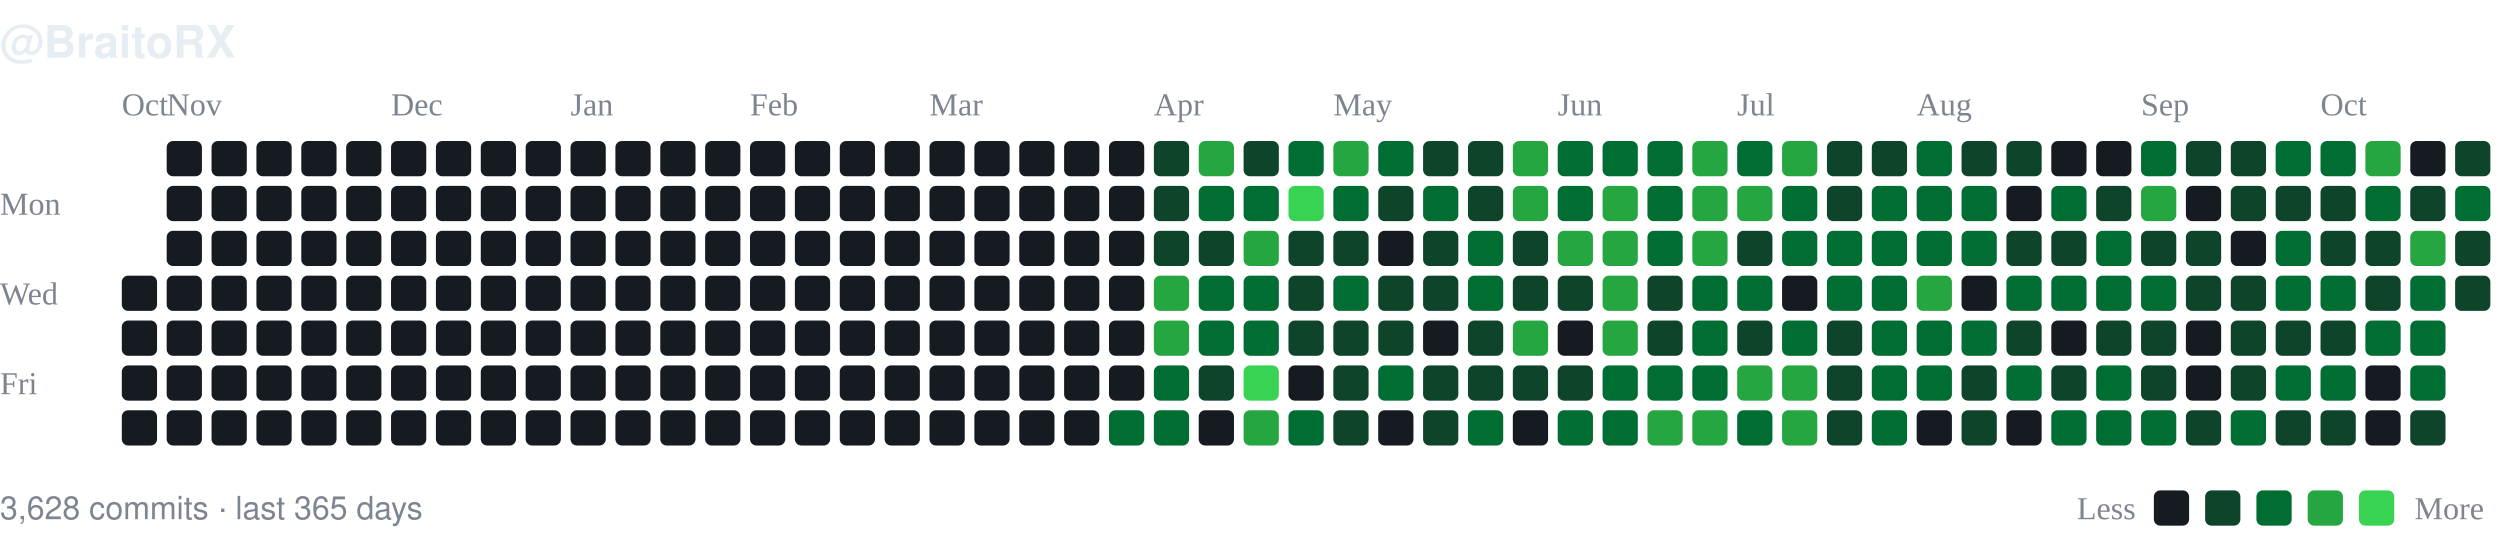
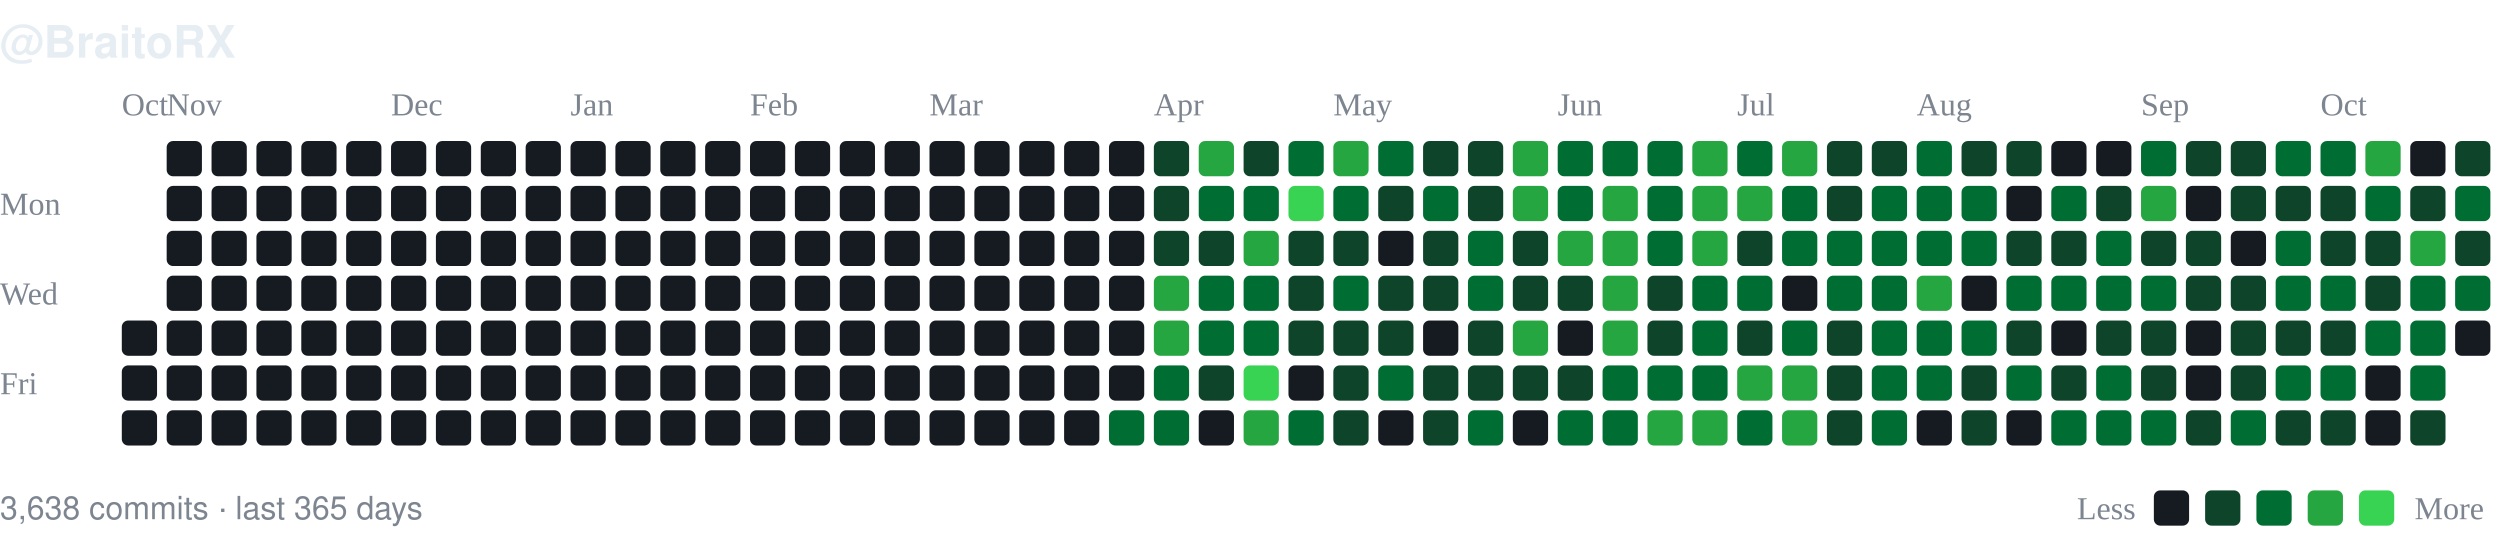
<svg xmlns="http://www.w3.org/2000/svg" width="780" height="170" viewBox="0 0 780 170" role="img">
  <text x="0" y="18" font-size="14" font-weight="600" fill="#e6edf3" font-family="ui-sans-serif,-apple-system,Segoe UI,Helvetica,Arial,sans-serif">@BraitoRX</text>
  <text x="0" y="67" font-size="10" fill="#7d8590">Mon</text>
  <text x="0" y="95" font-size="10" fill="#7d8590">Wed</text>
  <text x="0" y="123" font-size="10" fill="#7d8590">Fri</text>
  <text x="38" y="36" font-size="10" fill="#7d8590">Oct</text>
-   <rect x="38" y="86" width="11" height="11" rx="2" fill="#161b22" />
  <rect x="38" y="100" width="11" height="11" rx="2" fill="#161b22" />
  <rect x="38" y="114" width="11" height="11" rx="2" fill="#161b22" />
  <rect x="38" y="128" width="11" height="11" rx="2" fill="#161b22" />
  <text x="52" y="36" font-size="10" fill="#7d8590">Nov</text>
  <rect x="52" y="44" width="11" height="11" rx="2" fill="#161b22" />
  <rect x="52" y="58" width="11" height="11" rx="2" fill="#161b22" />
  <rect x="52" y="72" width="11" height="11" rx="2" fill="#161b22" />
  <rect x="52" y="86" width="11" height="11" rx="2" fill="#161b22" />
  <rect x="52" y="100" width="11" height="11" rx="2" fill="#161b22" />
  <rect x="52" y="114" width="11" height="11" rx="2" fill="#161b22" />
  <rect x="52" y="128" width="11" height="11" rx="2" fill="#161b22" />
  <rect x="66" y="44" width="11" height="11" rx="2" fill="#161b22" />
  <rect x="66" y="58" width="11" height="11" rx="2" fill="#161b22" />
  <rect x="66" y="72" width="11" height="11" rx="2" fill="#161b22" />
  <rect x="66" y="86" width="11" height="11" rx="2" fill="#161b22" />
  <rect x="66" y="100" width="11" height="11" rx="2" fill="#161b22" />
  <rect x="66" y="114" width="11" height="11" rx="2" fill="#161b22" />
  <rect x="66" y="128" width="11" height="11" rx="2" fill="#161b22" />
  <rect x="80" y="44" width="11" height="11" rx="2" fill="#161b22" />
  <rect x="80" y="58" width="11" height="11" rx="2" fill="#161b22" />
  <rect x="80" y="72" width="11" height="11" rx="2" fill="#161b22" />
  <rect x="80" y="86" width="11" height="11" rx="2" fill="#161b22" />
  <rect x="80" y="100" width="11" height="11" rx="2" fill="#161b22" />
  <rect x="80" y="114" width="11" height="11" rx="2" fill="#161b22" />
  <rect x="80" y="128" width="11" height="11" rx="2" fill="#161b22" />
  <rect x="94" y="44" width="11" height="11" rx="2" fill="#161b22" />
  <rect x="94" y="58" width="11" height="11" rx="2" fill="#161b22" />
  <rect x="94" y="72" width="11" height="11" rx="2" fill="#161b22" />
  <rect x="94" y="86" width="11" height="11" rx="2" fill="#161b22" />
  <rect x="94" y="100" width="11" height="11" rx="2" fill="#161b22" />
  <rect x="94" y="114" width="11" height="11" rx="2" fill="#161b22" />
  <rect x="94" y="128" width="11" height="11" rx="2" fill="#161b22" />
  <rect x="108" y="44" width="11" height="11" rx="2" fill="#161b22" />
  <rect x="108" y="58" width="11" height="11" rx="2" fill="#161b22" />
  <rect x="108" y="72" width="11" height="11" rx="2" fill="#161b22" />
  <rect x="108" y="86" width="11" height="11" rx="2" fill="#161b22" />
  <rect x="108" y="100" width="11" height="11" rx="2" fill="#161b22" />
  <rect x="108" y="114" width="11" height="11" rx="2" fill="#161b22" />
  <rect x="108" y="128" width="11" height="11" rx="2" fill="#161b22" />
  <text x="122" y="36" font-size="10" fill="#7d8590">Dec</text>
  <rect x="122" y="44" width="11" height="11" rx="2" fill="#161b22" />
  <rect x="122" y="58" width="11" height="11" rx="2" fill="#161b22" />
  <rect x="122" y="72" width="11" height="11" rx="2" fill="#161b22" />
  <rect x="122" y="86" width="11" height="11" rx="2" fill="#161b22" />
  <rect x="122" y="100" width="11" height="11" rx="2" fill="#161b22" />
  <rect x="122" y="114" width="11" height="11" rx="2" fill="#161b22" />
  <rect x="122" y="128" width="11" height="11" rx="2" fill="#161b22" />
  <rect x="136" y="44" width="11" height="11" rx="2" fill="#161b22" />
  <rect x="136" y="58" width="11" height="11" rx="2" fill="#161b22" />
  <rect x="136" y="72" width="11" height="11" rx="2" fill="#161b22" />
  <rect x="136" y="86" width="11" height="11" rx="2" fill="#161b22" />
  <rect x="136" y="100" width="11" height="11" rx="2" fill="#161b22" />
  <rect x="136" y="114" width="11" height="11" rx="2" fill="#161b22" />
  <rect x="136" y="128" width="11" height="11" rx="2" fill="#161b22" />
  <rect x="150" y="44" width="11" height="11" rx="2" fill="#161b22" />
  <rect x="150" y="58" width="11" height="11" rx="2" fill="#161b22" />
  <rect x="150" y="72" width="11" height="11" rx="2" fill="#161b22" />
  <rect x="150" y="86" width="11" height="11" rx="2" fill="#161b22" />
  <rect x="150" y="100" width="11" height="11" rx="2" fill="#161b22" />
  <rect x="150" y="114" width="11" height="11" rx="2" fill="#161b22" />
  <rect x="150" y="128" width="11" height="11" rx="2" fill="#161b22" />
  <rect x="164" y="44" width="11" height="11" rx="2" fill="#161b22" />
  <rect x="164" y="58" width="11" height="11" rx="2" fill="#161b22" />
  <rect x="164" y="72" width="11" height="11" rx="2" fill="#161b22" />
  <rect x="164" y="86" width="11" height="11" rx="2" fill="#161b22" />
  <rect x="164" y="100" width="11" height="11" rx="2" fill="#161b22" />
  <rect x="164" y="114" width="11" height="11" rx="2" fill="#161b22" />
  <rect x="164" y="128" width="11" height="11" rx="2" fill="#161b22" />
  <text x="178" y="36" font-size="10" fill="#7d8590">Jan</text>
  <rect x="178" y="44" width="11" height="11" rx="2" fill="#161b22" />
  <rect x="178" y="58" width="11" height="11" rx="2" fill="#161b22" />
  <rect x="178" y="72" width="11" height="11" rx="2" fill="#161b22" />
  <rect x="178" y="86" width="11" height="11" rx="2" fill="#161b22" />
  <rect x="178" y="100" width="11" height="11" rx="2" fill="#161b22" />
  <rect x="178" y="114" width="11" height="11" rx="2" fill="#161b22" />
  <rect x="178" y="128" width="11" height="11" rx="2" fill="#161b22" />
  <rect x="192" y="44" width="11" height="11" rx="2" fill="#161b22" />
  <rect x="192" y="58" width="11" height="11" rx="2" fill="#161b22" />
  <rect x="192" y="72" width="11" height="11" rx="2" fill="#161b22" />
  <rect x="192" y="86" width="11" height="11" rx="2" fill="#161b22" />
  <rect x="192" y="100" width="11" height="11" rx="2" fill="#161b22" />
  <rect x="192" y="114" width="11" height="11" rx="2" fill="#161b22" />
  <rect x="192" y="128" width="11" height="11" rx="2" fill="#161b22" />
  <rect x="206" y="44" width="11" height="11" rx="2" fill="#161b22" />
  <rect x="206" y="58" width="11" height="11" rx="2" fill="#161b22" />
  <rect x="206" y="72" width="11" height="11" rx="2" fill="#161b22" />
  <rect x="206" y="86" width="11" height="11" rx="2" fill="#161b22" />
  <rect x="206" y="100" width="11" height="11" rx="2" fill="#161b22" />
  <rect x="206" y="114" width="11" height="11" rx="2" fill="#161b22" />
  <rect x="206" y="128" width="11" height="11" rx="2" fill="#161b22" />
  <rect x="220" y="44" width="11" height="11" rx="2" fill="#161b22" />
  <rect x="220" y="58" width="11" height="11" rx="2" fill="#161b22" />
  <rect x="220" y="72" width="11" height="11" rx="2" fill="#161b22" />
  <rect x="220" y="86" width="11" height="11" rx="2" fill="#161b22" />
  <rect x="220" y="100" width="11" height="11" rx="2" fill="#161b22" />
  <rect x="220" y="114" width="11" height="11" rx="2" fill="#161b22" />
  <rect x="220" y="128" width="11" height="11" rx="2" fill="#161b22" />
  <text x="234" y="36" font-size="10" fill="#7d8590">Feb</text>
  <rect x="234" y="44" width="11" height="11" rx="2" fill="#161b22" />
  <rect x="234" y="58" width="11" height="11" rx="2" fill="#161b22" />
  <rect x="234" y="72" width="11" height="11" rx="2" fill="#161b22" />
  <rect x="234" y="86" width="11" height="11" rx="2" fill="#161b22" />
  <rect x="234" y="100" width="11" height="11" rx="2" fill="#161b22" />
  <rect x="234" y="114" width="11" height="11" rx="2" fill="#161b22" />
  <rect x="234" y="128" width="11" height="11" rx="2" fill="#161b22" />
  <rect x="248" y="44" width="11" height="11" rx="2" fill="#161b22" />
  <rect x="248" y="58" width="11" height="11" rx="2" fill="#161b22" />
  <rect x="248" y="72" width="11" height="11" rx="2" fill="#161b22" />
  <rect x="248" y="86" width="11" height="11" rx="2" fill="#161b22" />
  <rect x="248" y="100" width="11" height="11" rx="2" fill="#161b22" />
  <rect x="248" y="114" width="11" height="11" rx="2" fill="#161b22" />
  <rect x="248" y="128" width="11" height="11" rx="2" fill="#161b22" />
  <rect x="262" y="44" width="11" height="11" rx="2" fill="#161b22" />
  <rect x="262" y="58" width="11" height="11" rx="2" fill="#161b22" />
  <rect x="262" y="72" width="11" height="11" rx="2" fill="#161b22" />
  <rect x="262" y="86" width="11" height="11" rx="2" fill="#161b22" />
  <rect x="262" y="100" width="11" height="11" rx="2" fill="#161b22" />
  <rect x="262" y="114" width="11" height="11" rx="2" fill="#161b22" />
  <rect x="262" y="128" width="11" height="11" rx="2" fill="#161b22" />
  <rect x="276" y="44" width="11" height="11" rx="2" fill="#161b22" />
  <rect x="276" y="58" width="11" height="11" rx="2" fill="#161b22" />
  <rect x="276" y="72" width="11" height="11" rx="2" fill="#161b22" />
  <rect x="276" y="86" width="11" height="11" rx="2" fill="#161b22" />
  <rect x="276" y="100" width="11" height="11" rx="2" fill="#161b22" />
  <rect x="276" y="114" width="11" height="11" rx="2" fill="#161b22" />
  <rect x="276" y="128" width="11" height="11" rx="2" fill="#161b22" />
  <text x="290" y="36" font-size="10" fill="#7d8590">Mar</text>
  <rect x="290" y="44" width="11" height="11" rx="2" fill="#161b22" />
  <rect x="290" y="58" width="11" height="11" rx="2" fill="#161b22" />
  <rect x="290" y="72" width="11" height="11" rx="2" fill="#161b22" />
  <rect x="290" y="86" width="11" height="11" rx="2" fill="#161b22" />
  <rect x="290" y="100" width="11" height="11" rx="2" fill="#161b22" />
  <rect x="290" y="114" width="11" height="11" rx="2" fill="#161b22" />
  <rect x="290" y="128" width="11" height="11" rx="2" fill="#161b22" />
  <rect x="304" y="44" width="11" height="11" rx="2" fill="#161b22" />
  <rect x="304" y="58" width="11" height="11" rx="2" fill="#161b22" />
  <rect x="304" y="72" width="11" height="11" rx="2" fill="#161b22" />
  <rect x="304" y="86" width="11" height="11" rx="2" fill="#161b22" />
  <rect x="304" y="100" width="11" height="11" rx="2" fill="#161b22" />
  <rect x="304" y="114" width="11" height="11" rx="2" fill="#161b22" />
  <rect x="304" y="128" width="11" height="11" rx="2" fill="#161b22" />
  <rect x="318" y="44" width="11" height="11" rx="2" fill="#161b22" />
  <rect x="318" y="58" width="11" height="11" rx="2" fill="#161b22" />
  <rect x="318" y="72" width="11" height="11" rx="2" fill="#161b22" />
  <rect x="318" y="86" width="11" height="11" rx="2" fill="#161b22" />
  <rect x="318" y="100" width="11" height="11" rx="2" fill="#161b22" />
  <rect x="318" y="114" width="11" height="11" rx="2" fill="#161b22" />
  <rect x="318" y="128" width="11" height="11" rx="2" fill="#161b22" />
  <rect x="332" y="44" width="11" height="11" rx="2" fill="#161b22" />
  <rect x="332" y="58" width="11" height="11" rx="2" fill="#161b22" />
  <rect x="332" y="72" width="11" height="11" rx="2" fill="#161b22" />
  <rect x="332" y="86" width="11" height="11" rx="2" fill="#161b22" />
  <rect x="332" y="100" width="11" height="11" rx="2" fill="#161b22" />
  <rect x="332" y="114" width="11" height="11" rx="2" fill="#161b22" />
  <rect x="332" y="128" width="11" height="11" rx="2" fill="#161b22" />
  <rect x="346" y="44" width="11" height="11" rx="2" fill="#161b22" />
  <rect x="346" y="58" width="11" height="11" rx="2" fill="#161b22" />
  <rect x="346" y="72" width="11" height="11" rx="2" fill="#161b22" />
  <rect x="346" y="86" width="11" height="11" rx="2" fill="#161b22" />
  <rect x="346" y="100" width="11" height="11" rx="2" fill="#161b22" />
  <rect x="346" y="114" width="11" height="11" rx="2" fill="#161b22" />
  <rect x="346" y="128" width="11" height="11" rx="2" fill="#006d32" />
  <text x="360" y="36" font-size="10" fill="#7d8590">Apr</text>
  <rect x="360" y="44" width="11" height="11" rx="2" fill="#0e4429" />
  <rect x="360" y="58" width="11" height="11" rx="2" fill="#0e4429" />
  <rect x="360" y="72" width="11" height="11" rx="2" fill="#0e4429" />
  <rect x="360" y="86" width="11" height="11" rx="2" fill="#26a641" />
  <rect x="360" y="100" width="11" height="11" rx="2" fill="#26a641" />
  <rect x="360" y="114" width="11" height="11" rx="2" fill="#006d32" />
  <rect x="360" y="128" width="11" height="11" rx="2" fill="#006d32" />
  <rect x="374" y="44" width="11" height="11" rx="2" fill="#26a641" />
  <rect x="374" y="58" width="11" height="11" rx="2" fill="#006d32" />
  <rect x="374" y="72" width="11" height="11" rx="2" fill="#0e4429" />
  <rect x="374" y="86" width="11" height="11" rx="2" fill="#006d32" />
  <rect x="374" y="100" width="11" height="11" rx="2" fill="#006d32" />
  <rect x="374" y="114" width="11" height="11" rx="2" fill="#0e4429" />
  <rect x="374" y="128" width="11" height="11" rx="2" fill="#161b22" />
  <rect x="388" y="44" width="11" height="11" rx="2" fill="#0e4429" />
  <rect x="388" y="58" width="11" height="11" rx="2" fill="#006d32" />
  <rect x="388" y="72" width="11" height="11" rx="2" fill="#26a641" />
  <rect x="388" y="86" width="11" height="11" rx="2" fill="#006d32" />
  <rect x="388" y="100" width="11" height="11" rx="2" fill="#006d32" />
  <rect x="388" y="114" width="11" height="11" rx="2" fill="#39d353" />
  <rect x="388" y="128" width="11" height="11" rx="2" fill="#26a641" />
  <rect x="402" y="44" width="11" height="11" rx="2" fill="#006d32" />
  <rect x="402" y="58" width="11" height="11" rx="2" fill="#39d353" />
  <rect x="402" y="72" width="11" height="11" rx="2" fill="#0e4429" />
  <rect x="402" y="86" width="11" height="11" rx="2" fill="#0e4429" />
  <rect x="402" y="100" width="11" height="11" rx="2" fill="#0e4429" />
  <rect x="402" y="114" width="11" height="11" rx="2" fill="#161b22" />
  <rect x="402" y="128" width="11" height="11" rx="2" fill="#006d32" />
  <text x="416" y="36" font-size="10" fill="#7d8590">May</text>
  <rect x="416" y="44" width="11" height="11" rx="2" fill="#26a641" />
  <rect x="416" y="58" width="11" height="11" rx="2" fill="#006d32" />
  <rect x="416" y="72" width="11" height="11" rx="2" fill="#0e4429" />
  <rect x="416" y="86" width="11" height="11" rx="2" fill="#006d32" />
  <rect x="416" y="100" width="11" height="11" rx="2" fill="#0e4429" />
  <rect x="416" y="114" width="11" height="11" rx="2" fill="#0e4429" />
  <rect x="416" y="128" width="11" height="11" rx="2" fill="#0e4429" />
  <rect x="430" y="44" width="11" height="11" rx="2" fill="#006d32" />
  <rect x="430" y="58" width="11" height="11" rx="2" fill="#0e4429" />
  <rect x="430" y="72" width="11" height="11" rx="2" fill="#161b22" />
  <rect x="430" y="86" width="11" height="11" rx="2" fill="#0e4429" />
  <rect x="430" y="100" width="11" height="11" rx="2" fill="#0e4429" />
  <rect x="430" y="114" width="11" height="11" rx="2" fill="#006d32" />
  <rect x="430" y="128" width="11" height="11" rx="2" fill="#161b22" />
  <rect x="444" y="44" width="11" height="11" rx="2" fill="#0e4429" />
  <rect x="444" y="58" width="11" height="11" rx="2" fill="#006d32" />
  <rect x="444" y="72" width="11" height="11" rx="2" fill="#0e4429" />
  <rect x="444" y="86" width="11" height="11" rx="2" fill="#0e4429" />
  <rect x="444" y="100" width="11" height="11" rx="2" fill="#161b22" />
  <rect x="444" y="114" width="11" height="11" rx="2" fill="#0e4429" />
  <rect x="444" y="128" width="11" height="11" rx="2" fill="#0e4429" />
  <rect x="458" y="44" width="11" height="11" rx="2" fill="#0e4429" />
  <rect x="458" y="58" width="11" height="11" rx="2" fill="#0e4429" />
  <rect x="458" y="72" width="11" height="11" rx="2" fill="#006d32" />
  <rect x="458" y="86" width="11" height="11" rx="2" fill="#006d32" />
  <rect x="458" y="100" width="11" height="11" rx="2" fill="#0e4429" />
  <rect x="458" y="114" width="11" height="11" rx="2" fill="#0e4429" />
  <rect x="458" y="128" width="11" height="11" rx="2" fill="#006d32" />
  <rect x="472" y="44" width="11" height="11" rx="2" fill="#26a641" />
  <rect x="472" y="58" width="11" height="11" rx="2" fill="#26a641" />
  <rect x="472" y="72" width="11" height="11" rx="2" fill="#0e4429" />
  <rect x="472" y="86" width="11" height="11" rx="2" fill="#0e4429" />
  <rect x="472" y="100" width="11" height="11" rx="2" fill="#26a641" />
  <rect x="472" y="114" width="11" height="11" rx="2" fill="#0e4429" />
  <rect x="472" y="128" width="11" height="11" rx="2" fill="#161b22" />
  <text x="486" y="36" font-size="10" fill="#7d8590">Jun</text>
  <rect x="486" y="44" width="11" height="11" rx="2" fill="#006d32" />
  <rect x="486" y="58" width="11" height="11" rx="2" fill="#006d32" />
  <rect x="486" y="72" width="11" height="11" rx="2" fill="#26a641" />
  <rect x="486" y="86" width="11" height="11" rx="2" fill="#0e4429" />
  <rect x="486" y="100" width="11" height="11" rx="2" fill="#161b22" />
  <rect x="486" y="114" width="11" height="11" rx="2" fill="#0e4429" />
  <rect x="486" y="128" width="11" height="11" rx="2" fill="#006d32" />
  <rect x="500" y="44" width="11" height="11" rx="2" fill="#006d32" />
  <rect x="500" y="58" width="11" height="11" rx="2" fill="#26a641" />
  <rect x="500" y="72" width="11" height="11" rx="2" fill="#26a641" />
  <rect x="500" y="86" width="11" height="11" rx="2" fill="#26a641" />
  <rect x="500" y="100" width="11" height="11" rx="2" fill="#26a641" />
  <rect x="500" y="114" width="11" height="11" rx="2" fill="#006d32" />
  <rect x="500" y="128" width="11" height="11" rx="2" fill="#006d32" />
  <rect x="514" y="44" width="11" height="11" rx="2" fill="#006d32" />
  <rect x="514" y="58" width="11" height="11" rx="2" fill="#006d32" />
  <rect x="514" y="72" width="11" height="11" rx="2" fill="#006d32" />
  <rect x="514" y="86" width="11" height="11" rx="2" fill="#0e4429" />
  <rect x="514" y="100" width="11" height="11" rx="2" fill="#0e4429" />
  <rect x="514" y="114" width="11" height="11" rx="2" fill="#006d32" />
  <rect x="514" y="128" width="11" height="11" rx="2" fill="#26a641" />
  <rect x="528" y="44" width="11" height="11" rx="2" fill="#26a641" />
  <rect x="528" y="58" width="11" height="11" rx="2" fill="#26a641" />
  <rect x="528" y="72" width="11" height="11" rx="2" fill="#26a641" />
  <rect x="528" y="86" width="11" height="11" rx="2" fill="#006d32" />
  <rect x="528" y="100" width="11" height="11" rx="2" fill="#006d32" />
  <rect x="528" y="114" width="11" height="11" rx="2" fill="#006d32" />
  <rect x="528" y="128" width="11" height="11" rx="2" fill="#26a641" />
  <text x="542" y="36" font-size="10" fill="#7d8590">Jul</text>
  <rect x="542" y="44" width="11" height="11" rx="2" fill="#006d32" />
  <rect x="542" y="58" width="11" height="11" rx="2" fill="#26a641" />
  <rect x="542" y="72" width="11" height="11" rx="2" fill="#0e4429" />
  <rect x="542" y="86" width="11" height="11" rx="2" fill="#006d32" />
  <rect x="542" y="100" width="11" height="11" rx="2" fill="#0e4429" />
  <rect x="542" y="114" width="11" height="11" rx="2" fill="#26a641" />
  <rect x="542" y="128" width="11" height="11" rx="2" fill="#006d32" />
  <rect x="556" y="44" width="11" height="11" rx="2" fill="#26a641" />
  <rect x="556" y="58" width="11" height="11" rx="2" fill="#006d32" />
  <rect x="556" y="72" width="11" height="11" rx="2" fill="#006d32" />
  <rect x="556" y="86" width="11" height="11" rx="2" fill="#161b22" />
  <rect x="556" y="100" width="11" height="11" rx="2" fill="#006d32" />
  <rect x="556" y="114" width="11" height="11" rx="2" fill="#26a641" />
  <rect x="556" y="128" width="11" height="11" rx="2" fill="#26a641" />
  <rect x="570" y="44" width="11" height="11" rx="2" fill="#0e4429" />
  <rect x="570" y="58" width="11" height="11" rx="2" fill="#0e4429" />
  <rect x="570" y="72" width="11" height="11" rx="2" fill="#006d32" />
  <rect x="570" y="86" width="11" height="11" rx="2" fill="#006d32" />
  <rect x="570" y="100" width="11" height="11" rx="2" fill="#0e4429" />
  <rect x="570" y="114" width="11" height="11" rx="2" fill="#0e4429" />
  <rect x="570" y="128" width="11" height="11" rx="2" fill="#0e4429" />
  <rect x="584" y="44" width="11" height="11" rx="2" fill="#0e4429" />
  <rect x="584" y="58" width="11" height="11" rx="2" fill="#006d32" />
  <rect x="584" y="72" width="11" height="11" rx="2" fill="#006d32" />
  <rect x="584" y="86" width="11" height="11" rx="2" fill="#006d32" />
  <rect x="584" y="100" width="11" height="11" rx="2" fill="#006d32" />
  <rect x="584" y="114" width="11" height="11" rx="2" fill="#006d32" />
  <rect x="584" y="128" width="11" height="11" rx="2" fill="#006d32" />
  <text x="598" y="36" font-size="10" fill="#7d8590">Aug</text>
  <rect x="598" y="44" width="11" height="11" rx="2" fill="#006d32" />
  <rect x="598" y="58" width="11" height="11" rx="2" fill="#006d32" />
  <rect x="598" y="72" width="11" height="11" rx="2" fill="#006d32" />
  <rect x="598" y="86" width="11" height="11" rx="2" fill="#26a641" />
  <rect x="598" y="100" width="11" height="11" rx="2" fill="#006d32" />
  <rect x="598" y="114" width="11" height="11" rx="2" fill="#006d32" />
  <rect x="598" y="128" width="11" height="11" rx="2" fill="#161b22" />
  <rect x="612" y="44" width="11" height="11" rx="2" fill="#0e4429" />
  <rect x="612" y="58" width="11" height="11" rx="2" fill="#006d32" />
  <rect x="612" y="72" width="11" height="11" rx="2" fill="#006d32" />
  <rect x="612" y="86" width="11" height="11" rx="2" fill="#161b22" />
  <rect x="612" y="100" width="11" height="11" rx="2" fill="#006d32" />
  <rect x="612" y="114" width="11" height="11" rx="2" fill="#0e4429" />
  <rect x="612" y="128" width="11" height="11" rx="2" fill="#0e4429" />
  <rect x="626" y="44" width="11" height="11" rx="2" fill="#0e4429" />
  <rect x="626" y="58" width="11" height="11" rx="2" fill="#161b22" />
  <rect x="626" y="72" width="11" height="11" rx="2" fill="#0e4429" />
  <rect x="626" y="86" width="11" height="11" rx="2" fill="#006d32" />
  <rect x="626" y="100" width="11" height="11" rx="2" fill="#0e4429" />
  <rect x="626" y="114" width="11" height="11" rx="2" fill="#006d32" />
  <rect x="626" y="128" width="11" height="11" rx="2" fill="#161b22" />
  <rect x="640" y="44" width="11" height="11" rx="2" fill="#161b22" />
  <rect x="640" y="58" width="11" height="11" rx="2" fill="#006d32" />
  <rect x="640" y="72" width="11" height="11" rx="2" fill="#0e4429" />
  <rect x="640" y="86" width="11" height="11" rx="2" fill="#006d32" />
  <rect x="640" y="100" width="11" height="11" rx="2" fill="#161b22" />
  <rect x="640" y="114" width="11" height="11" rx="2" fill="#0e4429" />
  <rect x="640" y="128" width="11" height="11" rx="2" fill="#006d32" />
  <rect x="654" y="44" width="11" height="11" rx="2" fill="#161b22" />
  <rect x="654" y="58" width="11" height="11" rx="2" fill="#0e4429" />
  <rect x="654" y="72" width="11" height="11" rx="2" fill="#006d32" />
  <rect x="654" y="86" width="11" height="11" rx="2" fill="#006d32" />
  <rect x="654" y="100" width="11" height="11" rx="2" fill="#0e4429" />
  <rect x="654" y="114" width="11" height="11" rx="2" fill="#006d32" />
  <rect x="654" y="128" width="11" height="11" rx="2" fill="#006d32" />
  <text x="668" y="36" font-size="10" fill="#7d8590">Sep</text>
  <rect x="668" y="44" width="11" height="11" rx="2" fill="#006d32" />
  <rect x="668" y="58" width="11" height="11" rx="2" fill="#26a641" />
  <rect x="668" y="72" width="11" height="11" rx="2" fill="#0e4429" />
  <rect x="668" y="86" width="11" height="11" rx="2" fill="#006d32" />
  <rect x="668" y="100" width="11" height="11" rx="2" fill="#0e4429" />
  <rect x="668" y="114" width="11" height="11" rx="2" fill="#0e4429" />
  <rect x="668" y="128" width="11" height="11" rx="2" fill="#006d32" />
  <rect x="682" y="44" width="11" height="11" rx="2" fill="#0e4429" />
  <rect x="682" y="58" width="11" height="11" rx="2" fill="#161b22" />
  <rect x="682" y="72" width="11" height="11" rx="2" fill="#0e4429" />
  <rect x="682" y="86" width="11" height="11" rx="2" fill="#0e4429" />
  <rect x="682" y="100" width="11" height="11" rx="2" fill="#161b22" />
  <rect x="682" y="114" width="11" height="11" rx="2" fill="#161b22" />
  <rect x="682" y="128" width="11" height="11" rx="2" fill="#0e4429" />
  <rect x="696" y="44" width="11" height="11" rx="2" fill="#0e4429" />
  <rect x="696" y="58" width="11" height="11" rx="2" fill="#0e4429" />
  <rect x="696" y="72" width="11" height="11" rx="2" fill="#161b22" />
  <rect x="696" y="86" width="11" height="11" rx="2" fill="#0e4429" />
  <rect x="696" y="100" width="11" height="11" rx="2" fill="#0e4429" />
  <rect x="696" y="114" width="11" height="11" rx="2" fill="#0e4429" />
  <rect x="696" y="128" width="11" height="11" rx="2" fill="#006d32" />
  <rect x="710" y="44" width="11" height="11" rx="2" fill="#006d32" />
  <rect x="710" y="58" width="11" height="11" rx="2" fill="#0e4429" />
  <rect x="710" y="72" width="11" height="11" rx="2" fill="#006d32" />
  <rect x="710" y="86" width="11" height="11" rx="2" fill="#006d32" />
  <rect x="710" y="100" width="11" height="11" rx="2" fill="#0e4429" />
  <rect x="710" y="114" width="11" height="11" rx="2" fill="#006d32" />
  <rect x="710" y="128" width="11" height="11" rx="2" fill="#0e4429" />
  <text x="724" y="36" font-size="10" fill="#7d8590">Oct</text>
  <rect x="724" y="44" width="11" height="11" rx="2" fill="#006d32" />
  <rect x="724" y="58" width="11" height="11" rx="2" fill="#0e4429" />
  <rect x="724" y="72" width="11" height="11" rx="2" fill="#0e4429" />
  <rect x="724" y="86" width="11" height="11" rx="2" fill="#006d32" />
  <rect x="724" y="100" width="11" height="11" rx="2" fill="#0e4429" />
  <rect x="724" y="114" width="11" height="11" rx="2" fill="#006d32" />
  <rect x="724" y="128" width="11" height="11" rx="2" fill="#0e4429" />
  <rect x="738" y="44" width="11" height="11" rx="2" fill="#26a641" />
  <rect x="738" y="58" width="11" height="11" rx="2" fill="#006d32" />
  <rect x="738" y="72" width="11" height="11" rx="2" fill="#0e4429" />
  <rect x="738" y="86" width="11" height="11" rx="2" fill="#0e4429" />
  <rect x="738" y="100" width="11" height="11" rx="2" fill="#006d32" />
  <rect x="738" y="114" width="11" height="11" rx="2" fill="#161b22" />
  <rect x="738" y="128" width="11" height="11" rx="2" fill="#161b22" />
  <rect x="752" y="44" width="11" height="11" rx="2" fill="#161b22" />
  <rect x="752" y="58" width="11" height="11" rx="2" fill="#0e4429" />
  <rect x="752" y="72" width="11" height="11" rx="2" fill="#26a641" />
  <rect x="752" y="86" width="11" height="11" rx="2" fill="#006d32" />
  <rect x="752" y="100" width="11" height="11" rx="2" fill="#006d32" />
  <rect x="752" y="114" width="11" height="11" rx="2" fill="#006d32" />
  <rect x="752" y="128" width="11" height="11" rx="2" fill="#0e4429" />
  <rect x="766" y="44" width="11" height="11" rx="2" fill="#0e4429" />
  <rect x="766" y="58" width="11" height="11" rx="2" fill="#006d32" />
  <rect x="766" y="72" width="11" height="11" rx="2" fill="#0e4429" />
-   <rect x="766" y="86" width="11" height="11" rx="2" fill="#0e4429" />
+   <rect x="766" y="86" width="11" height="11" rx="2" fill="#006d32" />
+   <rect x="766" y="100" width="11" height="11" rx="2" fill="#161b22" />
  <text x="648" y="162" font-size="10" fill="#7d8590">Less</text>
  <rect x="672" y="153" width="11" height="11" rx="2" fill="#161b22" />
  <rect x="688" y="153" width="11" height="11" rx="2" fill="#0e4429" />
  <rect x="704" y="153" width="11" height="11" rx="2" fill="#006d32" />
  <rect x="720" y="153" width="11" height="11" rx="2" fill="#26a641" />
  <rect x="736" y="153" width="11" height="11" rx="2" fill="#39d353" />
  <text x="775" y="162" font-size="10" fill="#7d8590" text-anchor="end">More</text>
-   <text x="0" y="162" font-size="10" fill="#7d8590" font-family="ui-sans-serif,-apple-system,Segoe UI,Helvetica,Arial,sans-serif">3,628 commits · last 365 days</text>
+   <text x="0" y="162" font-size="10" fill="#7d8590" font-family="ui-sans-serif,-apple-system,Segoe UI,Helvetica,Arial,sans-serif">3,638 commits · last 365 days</text>
</svg>
